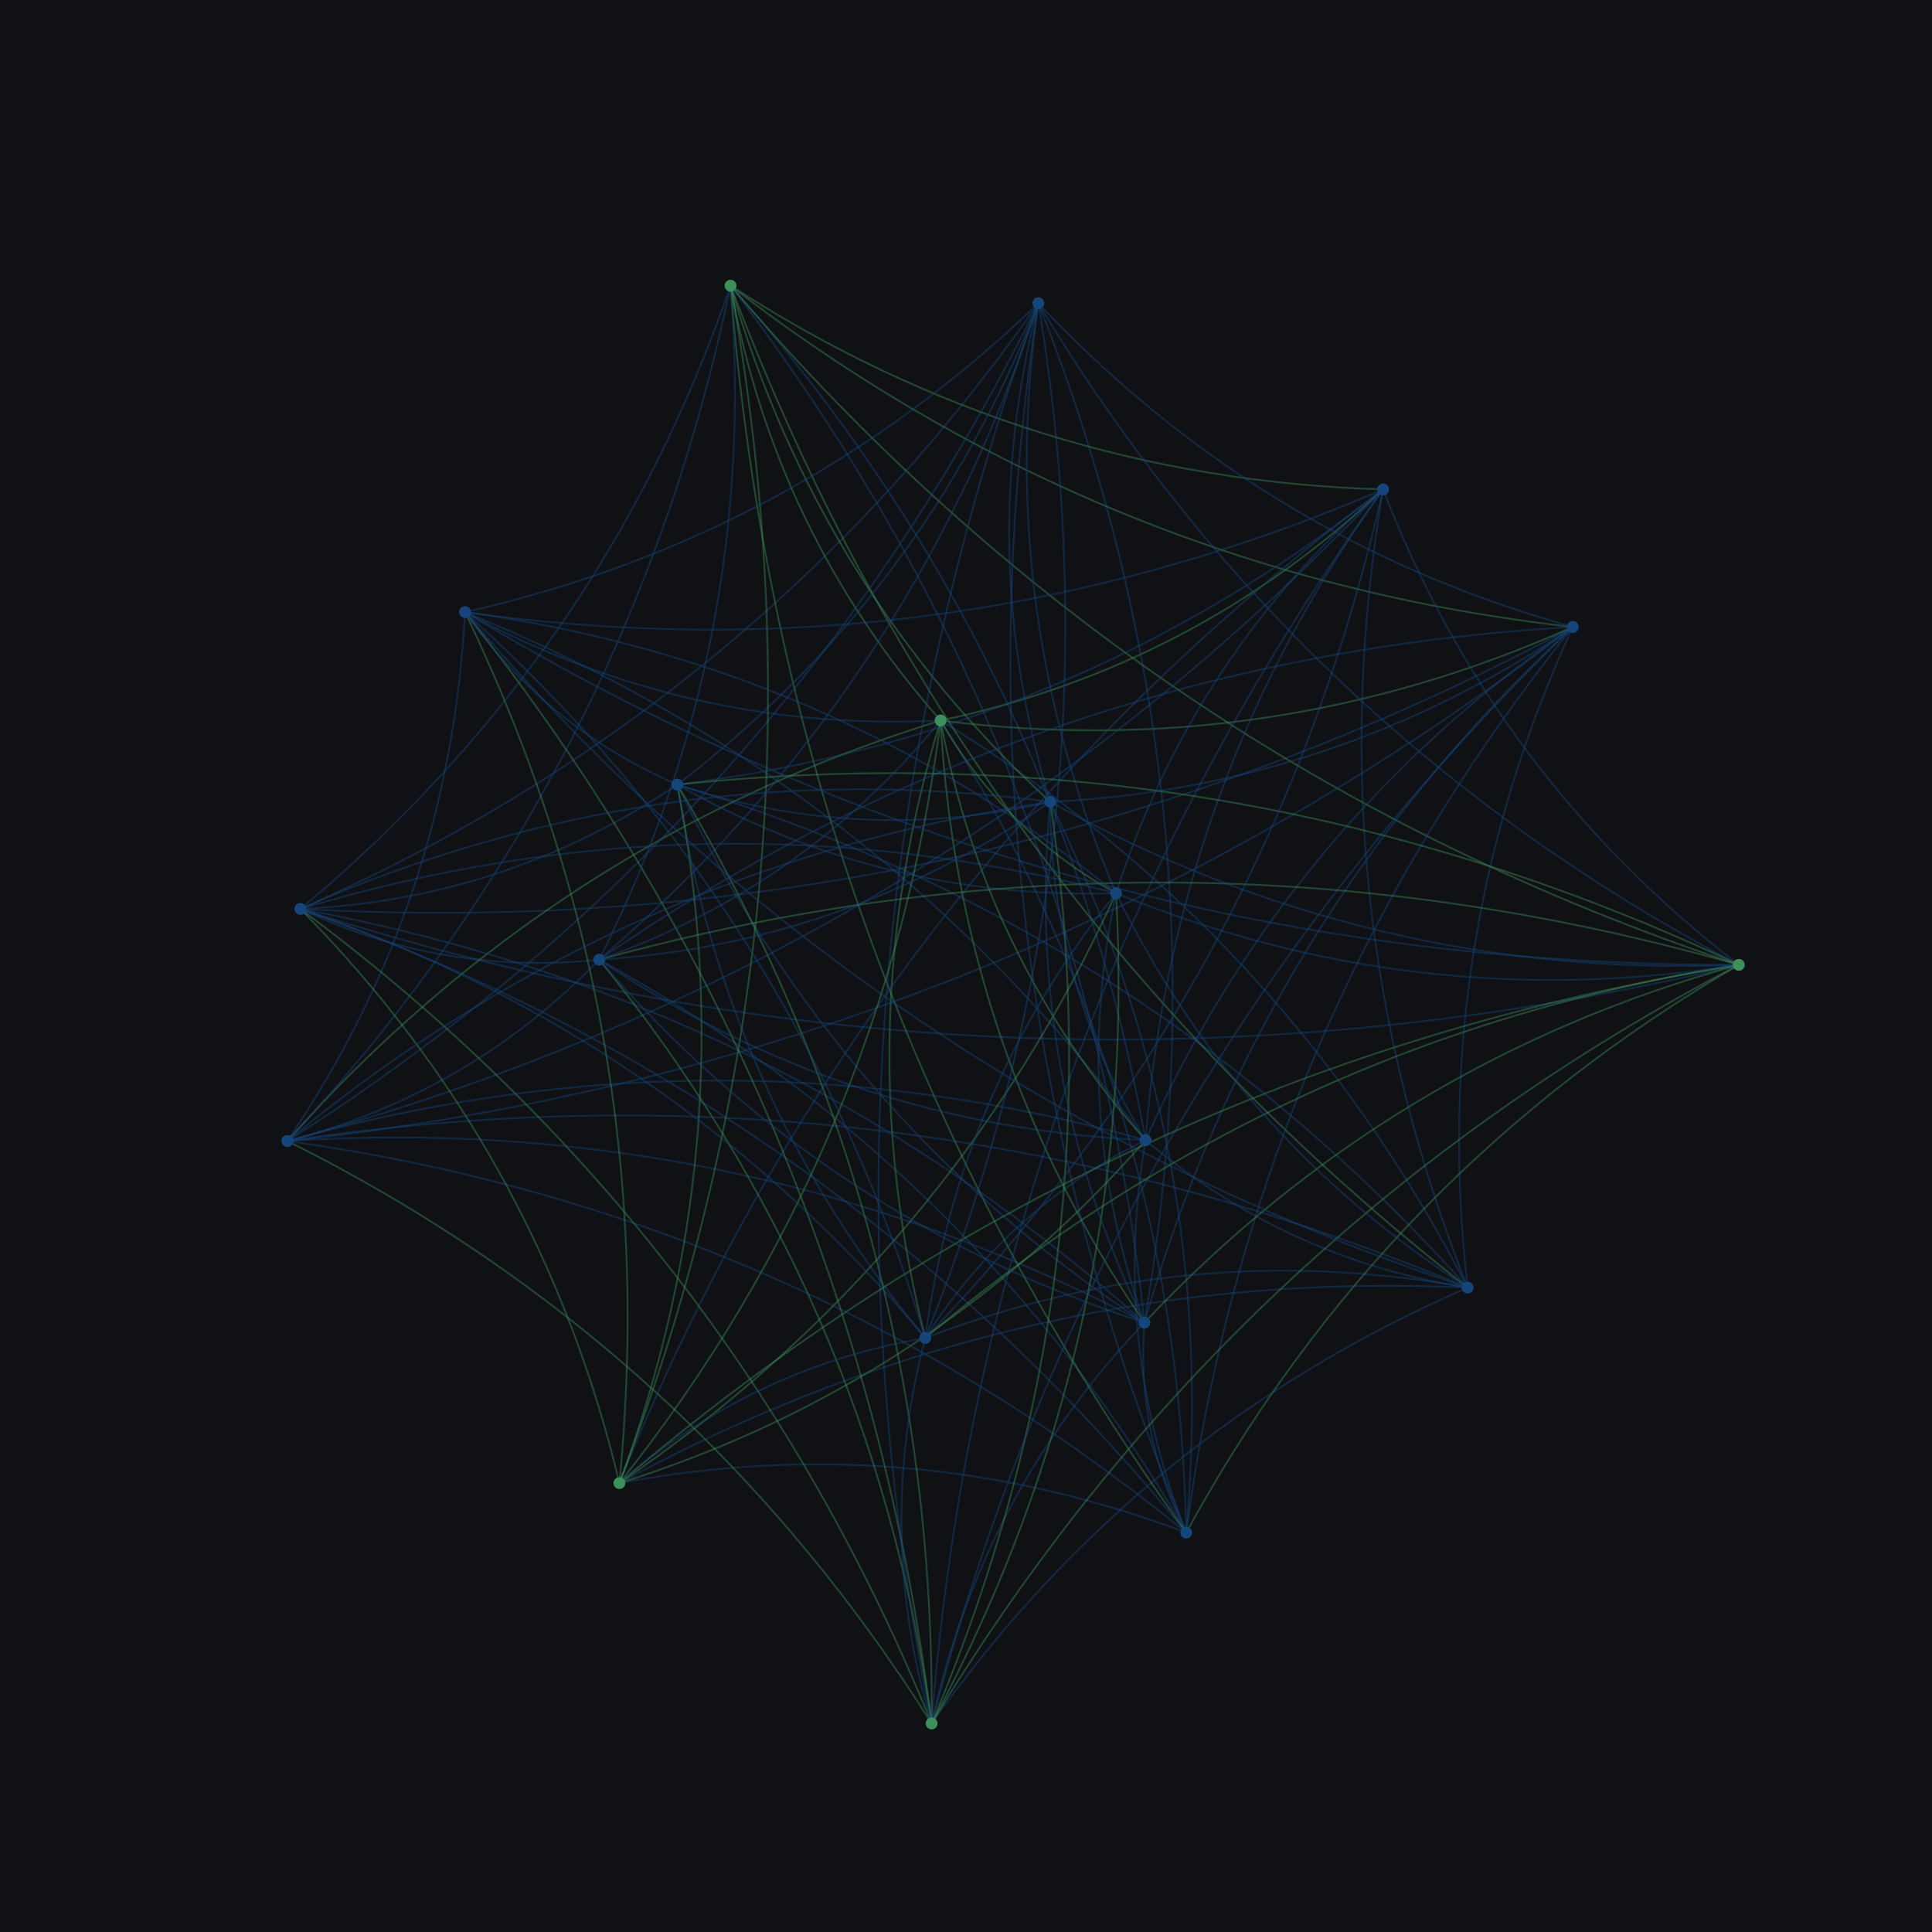
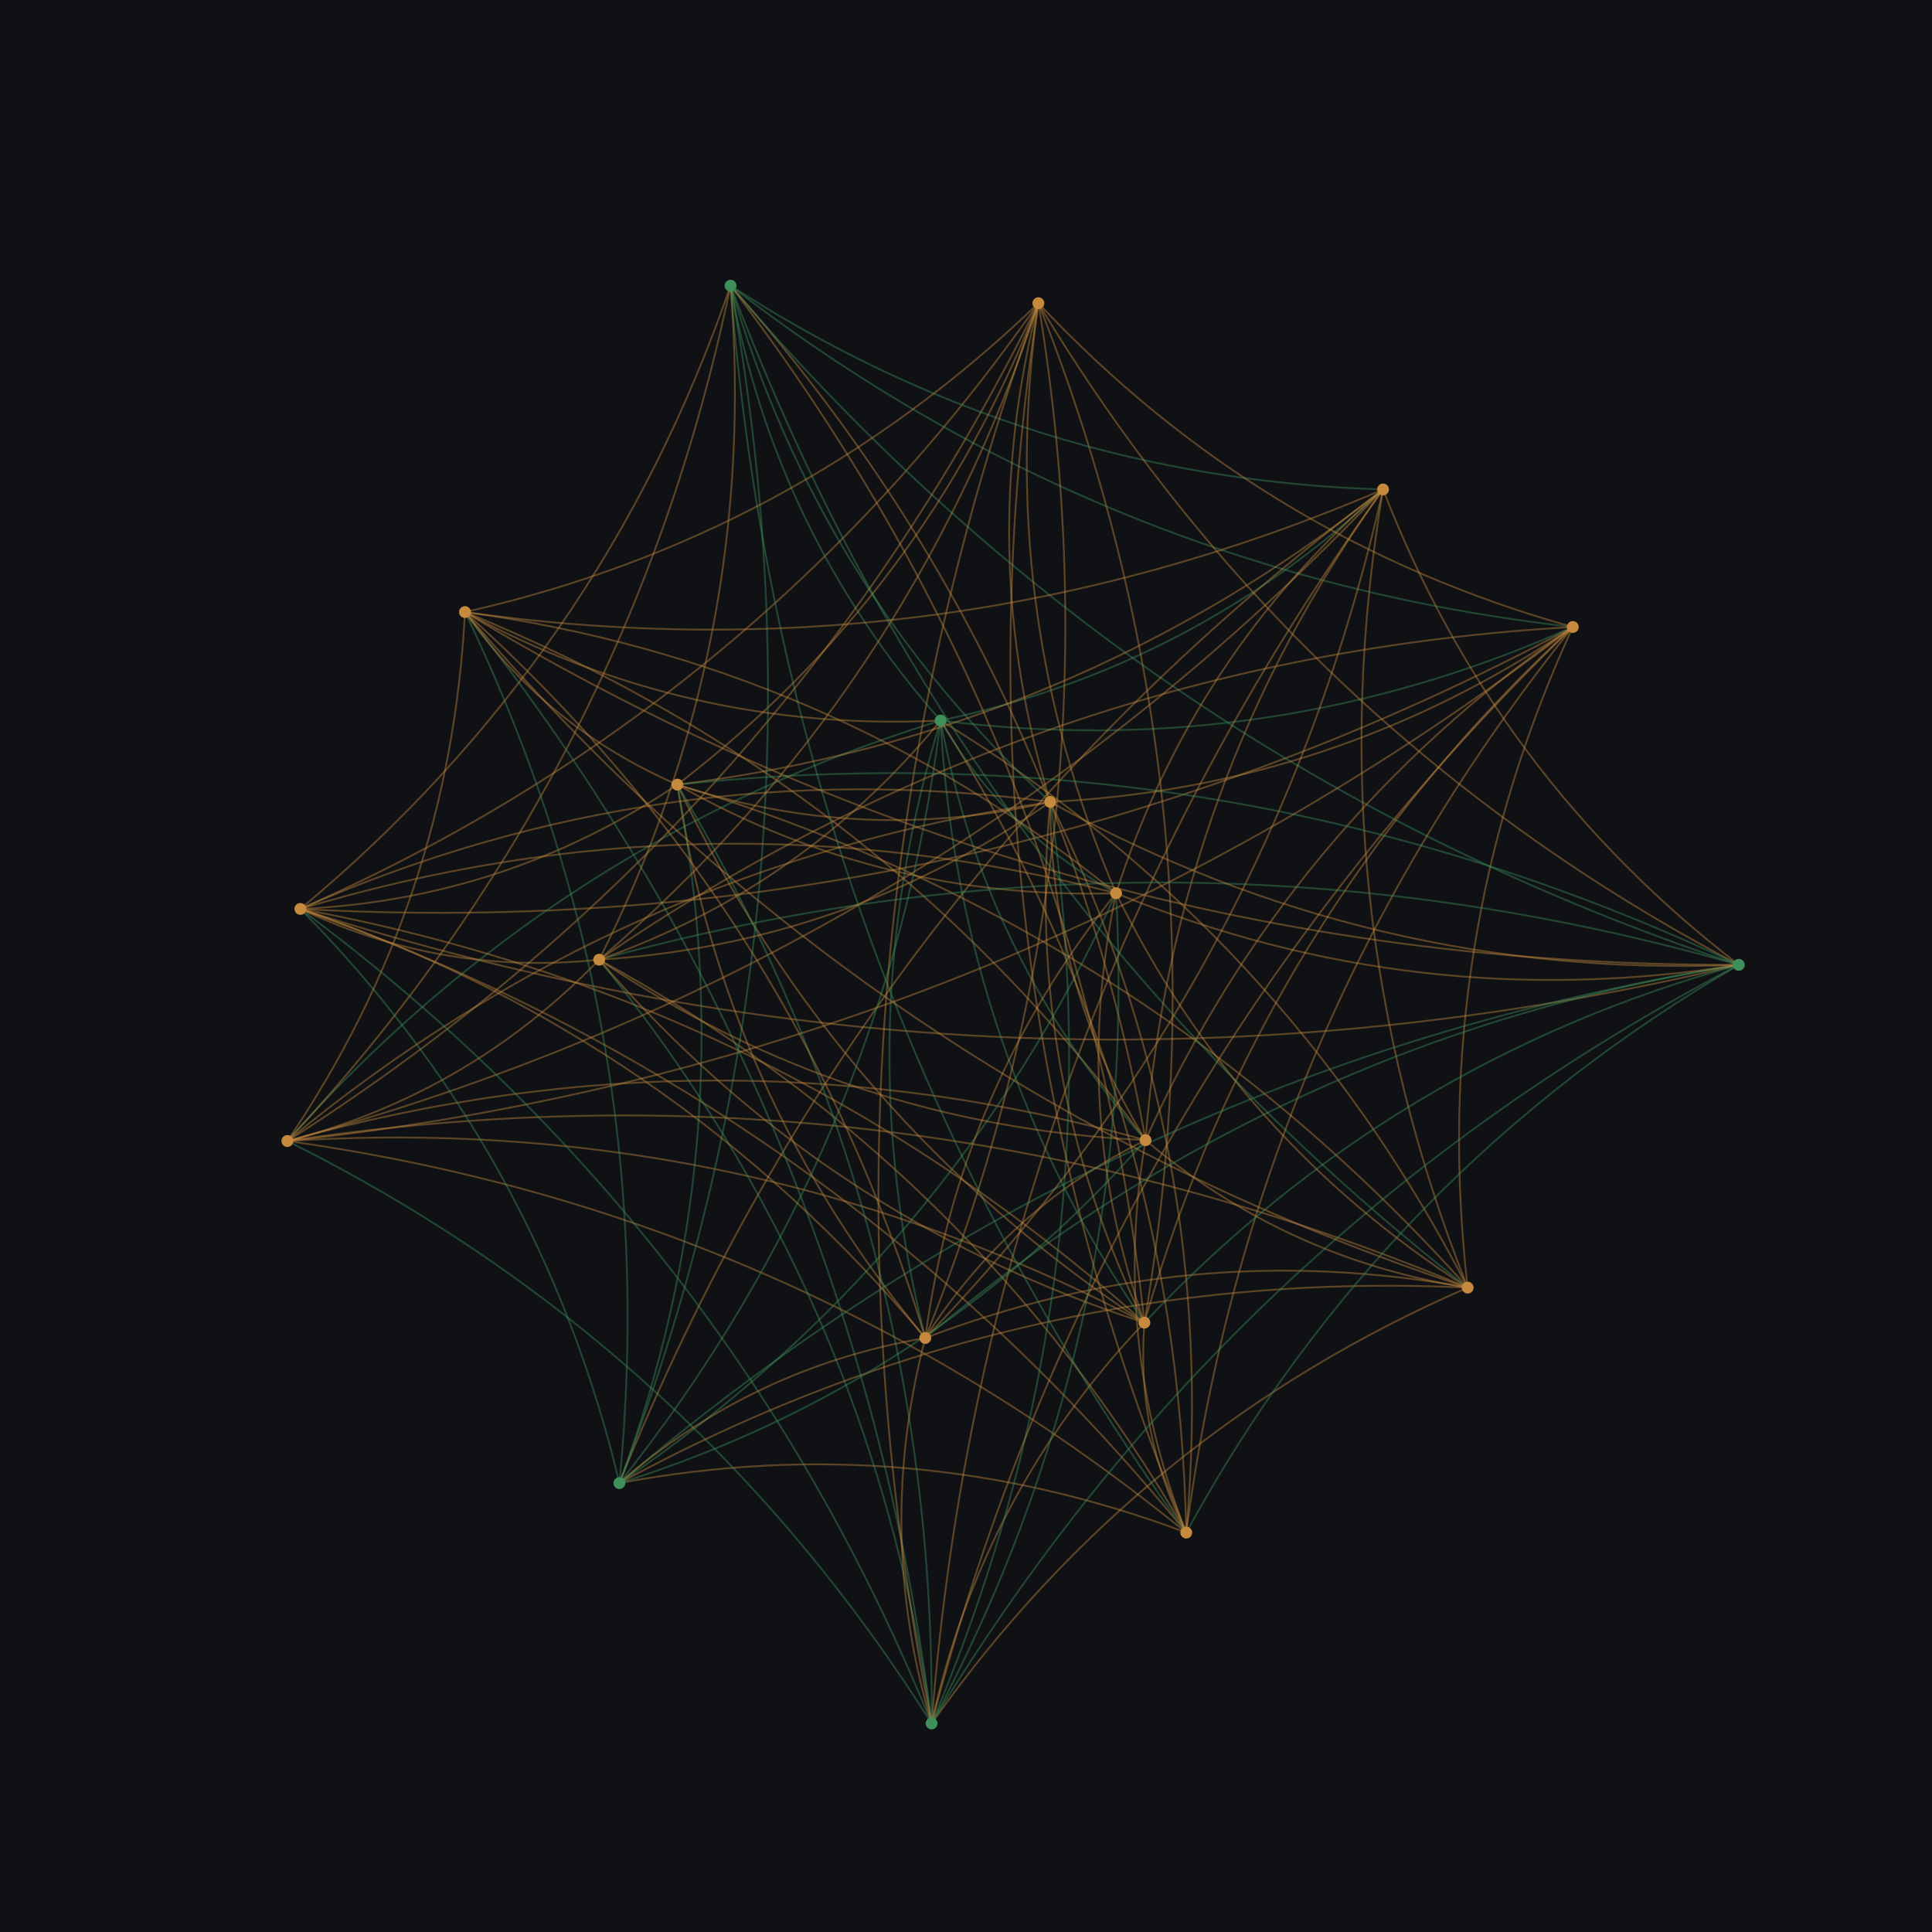
<svg xmlns="http://www.w3.org/2000/svg" width="1500" height="1500" viewBox="0 0 1500 1500">
  <rect width="1500" height="1500" fill="#0f1115" />
-   <path d="M889.4 885.2Q998.4 977.5 1139.5 999.7" fill="none" stroke="#16457c" stroke-width="1.4" opacity="0.42" />
-   <path d="M889.4 885.2Q862.6 1042.0 921.0 1189.9" fill="none" stroke="#16457c" stroke-width="1.4" opacity="0.42" />
-   <path d="M889.4 885.2Q821.2 508.4 567.2 221.8" fill="none" stroke="#16457c" stroke-width="1.4" opacity="0.42" />
-   <path d="M889.4 885.2Q556.1 792.3 223.1 885.9" fill="none" stroke="#16457c" stroke-width="1.4" opacity="0.42" />
-   <path d="M889.4 885.2Q782.4 938.1 718.4 1038.8" fill="none" stroke="#16457c" stroke-width="1.4" opacity="0.42" />
-   <path d="M889.4 885.2Q682.6 606.2 361.0 475.2" fill="none" stroke="#16457c" stroke-width="1.4" opacity="0.42" />
-   <path d="M1139.5 999.7Q996.6 722.3 730.3 559.4" fill="none" stroke="#16457c" stroke-width="1.4" opacity="0.42" />
-   <path d="M1139.5 999.7Q697.2 814.5 223.1 885.9" fill="none" stroke="#16457c" stroke-width="1.4" opacity="0.42" />
-   <path d="M1139.5 999.7Q887.4 718.5 525.9 609.2" fill="none" stroke="#16457c" stroke-width="1.4" opacity="0.42" />
-   <path d="M1139.5 999.7Q884.1 1110.6 723.3 1338.1" fill="none" stroke="#16457c" stroke-width="1.4" opacity="0.42" />
-   <path d="M1139.5 999.7Q788.9 983.4 480.9 1151.5" fill="none" stroke="#16457c" stroke-width="1.4" opacity="0.42" />
-   <path d="M1139.5 999.7Q923.5 960.3 718.4 1038.8" fill="none" stroke="#16457c" stroke-width="1.4" opacity="0.42" />
-   <path d="M921.0 1189.9Q644.9 851.5 233.2 705.7" fill="none" stroke="#16457c" stroke-width="1.4" opacity="0.42" />
-   <path d="M921.0 1189.9Q914.0 848.0 730.3 559.4" fill="none" stroke="#16457c" stroke-width="1.4" opacity="0.42" />
-   <path d="M921.0 1189.9Q614.6 940.2 223.1 885.9" fill="none" stroke="#16457c" stroke-width="1.4" opacity="0.42" />
-   <path d="M921.0 1189.9Q706.3 1109.1 480.9 1151.5" fill="none" stroke="#16457c" stroke-width="1.4" opacity="0.42" />
-   <path d="M921.0 1189.9Q755.4 903.7 465.2 745.1" fill="none" stroke="#16457c" stroke-width="1.4" opacity="0.42" />
-   <path d="M921.0 1189.9Q947.6 891.5 815.4 622.6" fill="none" stroke="#16457c" stroke-width="1.4" opacity="0.42" />
-   <path d="M233.2 705.7Q467.9 510.5 567.2 221.8" fill="none" stroke="#16457c" stroke-width="1.4" opacity="0.42" />
-   <path d="M233.2 705.7Q393.0 698.4 525.9 609.2" fill="none" stroke="#16457c" stroke-width="1.4" opacity="0.42" />
-   <path d="M233.2 705.7Q585.5 550.8 806.2 235.4" fill="none" stroke="#16457c" stroke-width="1.4" opacity="0.42" />
-   <path d="M233.2 705.7Q757.8 734.5 1221.1 486.8" fill="none" stroke="#16457c" stroke-width="1.4" opacity="0.42" />
-   <path d="M233.2 705.7Q785.5 883.8 1350.0 749.1" fill="none" stroke="#16457c" stroke-width="1.4" opacity="0.42" />
-   <path d="M233.2 705.7Q343.7 757.9 465.2 745.1" fill="none" stroke="#16457c" stroke-width="1.4" opacity="0.42" />
+   <path d="M889.4 885.2Q998.4 977.5 1139.5 999.7" fill="none" stroke="#c58a3d" stroke-width="1.4" opacity="0.42" />
+   <path d="M889.4 885.2Q862.6 1042.0 921.0 1189.9" fill="none" stroke="#c58a3d" stroke-width="1.4" opacity="0.42" />
+   <path d="M889.4 885.2Q821.2 508.4 567.2 221.8" fill="none" stroke="#c58a3d" stroke-width="1.4" opacity="0.42" />
+   <path d="M889.4 885.2Q556.1 792.3 223.1 885.9" fill="none" stroke="#c58a3d" stroke-width="1.4" opacity="0.42" />
+   <path d="M889.4 885.2Q782.4 938.1 718.4 1038.8" fill="none" stroke="#c58a3d" stroke-width="1.4" opacity="0.42" />
+   <path d="M889.4 885.2Q682.6 606.2 361.0 475.2" fill="none" stroke="#c58a3d" stroke-width="1.4" opacity="0.42" />
+   <path d="M1139.5 999.7Q996.6 722.3 730.3 559.4" fill="none" stroke="#c58a3d" stroke-width="1.4" opacity="0.42" />
+   <path d="M1139.5 999.7Q697.2 814.5 223.1 885.9" fill="none" stroke="#c58a3d" stroke-width="1.4" opacity="0.42" />
+   <path d="M1139.5 999.7Q887.4 718.5 525.9 609.2" fill="none" stroke="#c58a3d" stroke-width="1.4" opacity="0.42" />
+   <path d="M1139.5 999.7Q884.1 1110.6 723.3 1338.1" fill="none" stroke="#c58a3d" stroke-width="1.4" opacity="0.42" />
+   <path d="M1139.5 999.7Q788.9 983.4 480.9 1151.5" fill="none" stroke="#c58a3d" stroke-width="1.4" opacity="0.42" />
+   <path d="M1139.5 999.7Q923.5 960.3 718.4 1038.8" fill="none" stroke="#c58a3d" stroke-width="1.4" opacity="0.42" />
+   <path d="M921.0 1189.9Q644.9 851.5 233.2 705.7" fill="none" stroke="#c58a3d" stroke-width="1.4" opacity="0.42" />
+   <path d="M921.0 1189.9Q914.0 848.0 730.3 559.4" fill="none" stroke="#c58a3d" stroke-width="1.4" opacity="0.42" />
+   <path d="M921.0 1189.9Q614.6 940.2 223.1 885.9" fill="none" stroke="#c58a3d" stroke-width="1.4" opacity="0.42" />
+   <path d="M921.0 1189.9Q706.3 1109.1 480.9 1151.5" fill="none" stroke="#c58a3d" stroke-width="1.4" opacity="0.42" />
+   <path d="M921.0 1189.9Q755.4 903.7 465.2 745.1" fill="none" stroke="#c58a3d" stroke-width="1.4" opacity="0.42" />
+   <path d="M921.0 1189.9Q947.6 891.5 815.4 622.6" fill="none" stroke="#c58a3d" stroke-width="1.4" opacity="0.42" />
+   <path d="M233.2 705.7Q467.9 510.5 567.2 221.8" fill="none" stroke="#c58a3d" stroke-width="1.4" opacity="0.42" />
+   <path d="M233.2 705.7Q393.0 698.4 525.9 609.2" fill="none" stroke="#c58a3d" stroke-width="1.4" opacity="0.42" />
+   <path d="M233.2 705.7Q585.5 550.8 806.2 235.4" fill="none" stroke="#c58a3d" stroke-width="1.4" opacity="0.42" />
+   <path d="M233.2 705.7Q757.8 734.5 1221.1 486.8" fill="none" stroke="#c58a3d" stroke-width="1.4" opacity="0.42" />
+   <path d="M233.2 705.7Q785.5 883.8 1350.0 749.1" fill="none" stroke="#c58a3d" stroke-width="1.4" opacity="0.42" />
+   <path d="M233.2 705.7Q343.7 757.9 465.2 745.1" fill="none" stroke="#c58a3d" stroke-width="1.4" opacity="0.42" />
  <path d="M730.3 559.4Q764.3 744.6 889.4 885.2" fill="none" stroke="#3f8f5a" stroke-width="1.4" opacity="0.42" />
  <path d="M730.3 559.4Q744.0 815.3 888.5 1026.9" fill="none" stroke="#3f8f5a" stroke-width="1.4" opacity="0.42" />
  <path d="M730.3 559.4Q431.0 651.7 223.1 885.9" fill="none" stroke="#3f8f5a" stroke-width="1.4" opacity="0.42" />
  <path d="M730.3 559.4Q927.2 517.8 1073.8 380.0" fill="none" stroke="#3f8f5a" stroke-width="1.4" opacity="0.42" />
  <path d="M730.3 559.4Q985.9 591.8 1221.1 486.8" fill="none" stroke="#3f8f5a" stroke-width="1.4" opacity="0.42" />
  <path d="M730.3 559.4Q779.7 645.5 866.5 693.5" fill="none" stroke="#3f8f5a" stroke-width="1.4" opacity="0.42" />
  <path d="M730.3 559.4Q657.3 797.5 718.4 1038.8" fill="none" stroke="#3f8f5a" stroke-width="1.4" opacity="0.42" />
-   <path d="M888.5 1026.9Q882.0 1113.0 921.0 1189.9" fill="none" stroke="#16457c" stroke-width="1.4" opacity="0.42" />
-   <path d="M888.5 1026.9Q605.8 774.6 233.2 705.7" fill="none" stroke="#16457c" stroke-width="1.4" opacity="0.42" />
-   <path d="M888.5 1026.9Q840.6 579.4 567.2 221.8" fill="none" stroke="#16457c" stroke-width="1.4" opacity="0.42" />
-   <path d="M888.5 1026.9Q575.5 863.3 223.1 885.9" fill="none" stroke="#16457c" stroke-width="1.4" opacity="0.42" />
-   <path d="M888.5 1026.9Q762.3 1159.4 723.3 1338.1" fill="none" stroke="#16457c" stroke-width="1.4" opacity="0.42" />
-   <path d="M888.5 1026.9Q958.2 619.6 806.2 235.4" fill="none" stroke="#16457c" stroke-width="1.4" opacity="0.42" />
+   <path d="M888.5 1026.9Q882.0 1113.0 921.0 1189.9" fill="none" stroke="#c58a3d" stroke-width="1.4" opacity="0.42" />
+   <path d="M888.5 1026.9Q605.8 774.6 233.2 705.7" fill="none" stroke="#c58a3d" stroke-width="1.4" opacity="0.42" />
+   <path d="M888.5 1026.9Q840.6 579.4 567.2 221.8" fill="none" stroke="#c58a3d" stroke-width="1.4" opacity="0.42" />
+   <path d="M888.5 1026.9Q575.5 863.3 223.1 885.9" fill="none" stroke="#c58a3d" stroke-width="1.4" opacity="0.42" />
+   <path d="M888.5 1026.9Q762.3 1159.4 723.3 1338.1" fill="none" stroke="#c58a3d" stroke-width="1.4" opacity="0.42" />
+   <path d="M888.5 1026.9Q958.2 619.6 806.2 235.4" fill="none" stroke="#c58a3d" stroke-width="1.4" opacity="0.42" />
  <path d="M567.2 221.8Q744.5 690.9 1139.5 999.7" fill="none" stroke="#3f8f5a" stroke-width="1.4" opacity="0.42" />
  <path d="M567.2 221.8Q608.6 755.4 921.0 1189.9" fill="none" stroke="#3f8f5a" stroke-width="1.4" opacity="0.42" />
  <path d="M567.2 221.8Q601.5 413.5 730.3 559.4" fill="none" stroke="#3f8f5a" stroke-width="1.4" opacity="0.42" />
  <path d="M567.2 221.8Q798.4 371.8 1073.8 380.0" fill="none" stroke="#3f8f5a" stroke-width="1.4" opacity="0.42" />
  <path d="M567.2 221.8Q857.1 445.8 1221.1 486.8" fill="none" stroke="#3f8f5a" stroke-width="1.4" opacity="0.42" />
  <path d="M567.2 221.8Q884.8 595.1 1350.0 749.1" fill="none" stroke="#3f8f5a" stroke-width="1.4" opacity="0.42" />
  <path d="M567.2 221.8Q635.2 457.0 815.4 622.6" fill="none" stroke="#3f8f5a" stroke-width="1.4" opacity="0.42" />
-   <path d="M223.1 885.9Q488.1 602.1 567.2 221.8" fill="none" stroke="#16457c" stroke-width="1.4" opacity="0.42" />
-   <path d="M223.1 885.9Q719.3 752.1 1073.8 380.0" fill="none" stroke="#16457c" stroke-width="1.4" opacity="0.42" />
-   <path d="M223.1 885.9Q605.7 642.3 806.2 235.4" fill="none" stroke="#16457c" stroke-width="1.4" opacity="0.42" />
-   <path d="M223.1 885.9Q778.0 826.1 1221.1 486.8" fill="none" stroke="#16457c" stroke-width="1.4" opacity="0.42" />
-   <path d="M223.1 885.9Q363.9 849.4 465.2 745.1" fill="none" stroke="#16457c" stroke-width="1.4" opacity="0.42" />
-   <path d="M223.1 885.9Q349.5 699.9 361.0 475.2" fill="none" stroke="#16457c" stroke-width="1.4" opacity="0.42" />
-   <path d="M1073.8 380.0Q910.9 606.8 889.4 885.2" fill="none" stroke="#16457c" stroke-width="1.4" opacity="0.42" />
-   <path d="M1073.8 380.0Q1019.9 699.0 1139.5 999.7" fill="none" stroke="#16457c" stroke-width="1.4" opacity="0.42" />
-   <path d="M1073.8 380.0Q764.4 810.0 723.3 1338.1" fill="none" stroke="#16457c" stroke-width="1.4" opacity="0.42" />
-   <path d="M1073.8 380.0Q669.3 682.7 480.9 1151.5" fill="none" stroke="#16457c" stroke-width="1.4" opacity="0.42" />
-   <path d="M1073.8 380.0Q1160.2 603.2 1350.0 749.1" fill="none" stroke="#16457c" stroke-width="1.4" opacity="0.42" />
-   <path d="M1073.8 380.0Q926.3 507.7 866.5 693.5" fill="none" stroke="#16457c" stroke-width="1.4" opacity="0.42" />
-   <path d="M525.9 609.2Q648.7 868.8 888.5 1026.9" fill="none" stroke="#16457c" stroke-width="1.4" opacity="0.42" />
-   <path d="M525.9 609.2Q831.9 571.3 1073.8 380.0" fill="none" stroke="#16457c" stroke-width="1.4" opacity="0.42" />
-   <path d="M525.9 609.2Q718.4 461.5 806.2 235.4" fill="none" stroke="#16457c" stroke-width="1.4" opacity="0.42" />
-   <path d="M525.9 609.2Q684.4 699.0 866.5 693.5" fill="none" stroke="#16457c" stroke-width="1.4" opacity="0.42" />
-   <path d="M525.9 609.2Q562.0 850.9 718.4 1038.8" fill="none" stroke="#16457c" stroke-width="1.4" opacity="0.42" />
-   <path d="M525.9 609.2Q668.8 656.4 815.4 622.6" fill="none" stroke="#16457c" stroke-width="1.4" opacity="0.42" />
+   <path d="M223.1 885.9Q488.1 602.1 567.2 221.8" fill="none" stroke="#c58a3d" stroke-width="1.4" opacity="0.42" />
+   <path d="M223.1 885.9Q719.3 752.1 1073.8 380.0" fill="none" stroke="#c58a3d" stroke-width="1.4" opacity="0.42" />
+   <path d="M223.1 885.9Q605.7 642.3 806.2 235.4" fill="none" stroke="#c58a3d" stroke-width="1.4" opacity="0.42" />
+   <path d="M223.1 885.9Q778.0 826.1 1221.1 486.8" fill="none" stroke="#c58a3d" stroke-width="1.4" opacity="0.42" />
+   <path d="M223.1 885.9Q363.9 849.4 465.2 745.1" fill="none" stroke="#c58a3d" stroke-width="1.4" opacity="0.42" />
+   <path d="M223.1 885.9Q349.5 699.9 361.0 475.2" fill="none" stroke="#c58a3d" stroke-width="1.4" opacity="0.42" />
+   <path d="M1073.8 380.0Q910.9 606.8 889.4 885.2" fill="none" stroke="#c58a3d" stroke-width="1.4" opacity="0.42" />
+   <path d="M1073.8 380.0Q1019.9 699.0 1139.5 999.7" fill="none" stroke="#c58a3d" stroke-width="1.4" opacity="0.42" />
+   <path d="M1073.8 380.0Q764.4 810.0 723.3 1338.1" fill="none" stroke="#c58a3d" stroke-width="1.4" opacity="0.42" />
+   <path d="M1073.8 380.0Q669.3 682.7 480.9 1151.5" fill="none" stroke="#c58a3d" stroke-width="1.4" opacity="0.42" />
+   <path d="M1073.8 380.0Q1160.2 603.2 1350.0 749.1" fill="none" stroke="#c58a3d" stroke-width="1.4" opacity="0.42" />
+   <path d="M1073.8 380.0Q926.3 507.7 866.5 693.5" fill="none" stroke="#c58a3d" stroke-width="1.4" opacity="0.42" />
+   <path d="M525.9 609.2Q648.7 868.8 888.5 1026.9" fill="none" stroke="#c58a3d" stroke-width="1.4" opacity="0.42" />
+   <path d="M525.9 609.2Q831.9 571.3 1073.8 380.0" fill="none" stroke="#c58a3d" stroke-width="1.4" opacity="0.42" />
+   <path d="M525.9 609.2Q718.4 461.5 806.2 235.4" fill="none" stroke="#c58a3d" stroke-width="1.4" opacity="0.42" />
+   <path d="M525.9 609.2Q684.4 699.0 866.5 693.5" fill="none" stroke="#c58a3d" stroke-width="1.4" opacity="0.42" />
+   <path d="M525.9 609.2Q562.0 850.9 718.4 1038.8" fill="none" stroke="#c58a3d" stroke-width="1.4" opacity="0.42" />
+   <path d="M525.9 609.2Q668.8 656.4 815.4 622.6" fill="none" stroke="#c58a3d" stroke-width="1.4" opacity="0.42" />
  <path d="M723.3 1338.1Q566.8 953.3 233.2 705.7" fill="none" stroke="#3f8f5a" stroke-width="1.4" opacity="0.42" />
  <path d="M723.3 1338.1Q536.5 1042.0 223.1 885.9" fill="none" stroke="#3f8f5a" stroke-width="1.4" opacity="0.42" />
  <path d="M723.3 1338.1Q726.7 946.0 525.9 609.2" fill="none" stroke="#3f8f5a" stroke-width="1.4" opacity="0.42" />
  <path d="M723.3 1338.1Q677.3 1005.5 465.2 745.1" fill="none" stroke="#3f8f5a" stroke-width="1.4" opacity="0.42" />
  <path d="M723.3 1338.1Q885.2 1035.9 866.5 693.5" fill="none" stroke="#3f8f5a" stroke-width="1.4" opacity="0.42" />
  <path d="M723.3 1338.1Q663.0 855.9 361.0 475.2" fill="none" stroke="#3f8f5a" stroke-width="1.4" opacity="0.42" />
  <path d="M723.3 1338.1Q869.5 993.3 815.4 622.6" fill="none" stroke="#3f8f5a" stroke-width="1.4" opacity="0.42" />
-   <path d="M806.2 235.4Q730.0 728.7 921.0 1189.9" fill="none" stroke="#16457c" stroke-width="1.4" opacity="0.42" />
-   <path d="M806.2 235.4Q610.4 775.1 723.3 1338.1" fill="none" stroke="#16457c" stroke-width="1.4" opacity="0.42" />
-   <path d="M806.2 235.4Q978.5 419.1 1221.1 486.8" fill="none" stroke="#16457c" stroke-width="1.4" opacity="0.42" />
-   <path d="M806.2 235.4Q1006.2 568.4 1350.0 749.1" fill="none" stroke="#16457c" stroke-width="1.4" opacity="0.42" />
-   <path d="M806.2 235.4Q772.2 472.9 866.5 693.5" fill="none" stroke="#16457c" stroke-width="1.4" opacity="0.42" />
-   <path d="M806.2 235.4Q756.6 430.3 815.4 622.6" fill="none" stroke="#16457c" stroke-width="1.4" opacity="0.42" />
+   <path d="M806.2 235.4Q730.0 728.7 921.0 1189.9" fill="none" stroke="#c58a3d" stroke-width="1.4" opacity="0.42" />
+   <path d="M806.2 235.4Q610.4 775.1 723.3 1338.1" fill="none" stroke="#c58a3d" stroke-width="1.4" opacity="0.42" />
+   <path d="M806.2 235.4Q978.5 419.1 1221.1 486.8" fill="none" stroke="#c58a3d" stroke-width="1.4" opacity="0.42" />
+   <path d="M806.2 235.4Q1006.2 568.4 1350.0 749.1" fill="none" stroke="#c58a3d" stroke-width="1.4" opacity="0.42" />
+   <path d="M806.2 235.4Q772.2 472.9 866.5 693.5" fill="none" stroke="#c58a3d" stroke-width="1.4" opacity="0.42" />
+   <path d="M806.2 235.4Q756.6 430.3 815.4 622.6" fill="none" stroke="#c58a3d" stroke-width="1.4" opacity="0.42" />
  <path d="M480.9 1151.5Q722.4 1075.6 889.4 885.2" fill="none" stroke="#3f8f5a" stroke-width="1.4" opacity="0.42" />
  <path d="M480.9 1151.5Q419.4 893.9 233.2 705.7" fill="none" stroke="#3f8f5a" stroke-width="1.4" opacity="0.42" />
  <path d="M480.9 1151.5Q688.5 890.4 730.3 559.4" fill="none" stroke="#3f8f5a" stroke-width="1.4" opacity="0.42" />
  <path d="M480.9 1151.5Q654.2 698.8 567.2 221.8" fill="none" stroke="#3f8f5a" stroke-width="1.4" opacity="0.42" />
  <path d="M480.9 1151.5Q579.3 886.7 525.9 609.2" fill="none" stroke="#3f8f5a" stroke-width="1.4" opacity="0.42" />
  <path d="M480.9 1151.5Q737.8 976.5 866.5 693.5" fill="none" stroke="#3f8f5a" stroke-width="1.4" opacity="0.42" />
  <path d="M480.9 1151.5Q515.6 796.6 361.0 475.2" fill="none" stroke="#3f8f5a" stroke-width="1.4" opacity="0.42" />
-   <path d="M1221.1 486.8Q999.5 639.5 889.4 885.2" fill="none" stroke="#16457c" stroke-width="1.4" opacity="0.42" />
-   <path d="M1221.1 486.8Q1108.5 731.8 1139.5 999.7" fill="none" stroke="#16457c" stroke-width="1.4" opacity="0.42" />
-   <path d="M1221.1 486.8Q972.6 796.3 921.0 1189.9" fill="none" stroke="#16457c" stroke-width="1.4" opacity="0.42" />
-   <path d="M1221.1 486.8Q979.2 710.3 888.5 1026.9" fill="none" stroke="#16457c" stroke-width="1.4" opacity="0.42" />
-   <path d="M1221.1 486.8Q853.0 842.7 723.3 1338.1" fill="none" stroke="#16457c" stroke-width="1.4" opacity="0.42" />
-   <path d="M1221.1 486.8Q807.0 510.1 465.2 745.1" fill="none" stroke="#16457c" stroke-width="1.4" opacity="0.42" />
+   <path d="M1221.1 486.8Q999.5 639.5 889.4 885.2" fill="none" stroke="#c58a3d" stroke-width="1.4" opacity="0.42" />
+   <path d="M1221.1 486.8Q1108.5 731.8 1139.5 999.7" fill="none" stroke="#c58a3d" stroke-width="1.4" opacity="0.42" />
+   <path d="M1221.1 486.8Q972.6 796.3 921.0 1189.9" fill="none" stroke="#c58a3d" stroke-width="1.4" opacity="0.42" />
+   <path d="M1221.1 486.8Q979.2 710.3 888.5 1026.9" fill="none" stroke="#c58a3d" stroke-width="1.4" opacity="0.42" />
+   <path d="M1221.1 486.8Q853.0 842.7 723.3 1338.1" fill="none" stroke="#c58a3d" stroke-width="1.4" opacity="0.42" />
+   <path d="M1221.1 486.8Q807.0 510.1 465.2 745.1" fill="none" stroke="#c58a3d" stroke-width="1.4" opacity="0.42" />
  <path d="M1350.0 749.1Q1073.8 909.5 921.0 1189.9" fill="none" stroke="#3f8f5a" stroke-width="1.4" opacity="0.42" />
  <path d="M1350.0 749.1Q1080.3 823.4 888.5 1026.9" fill="none" stroke="#3f8f5a" stroke-width="1.4" opacity="0.42" />
  <path d="M1350.0 749.1Q957.5 563.8 525.9 609.2" fill="none" stroke="#3f8f5a" stroke-width="1.4" opacity="0.42" />
  <path d="M1350.0 749.1Q954.2 955.9 723.3 1338.1" fill="none" stroke="#3f8f5a" stroke-width="1.4" opacity="0.42" />
  <path d="M1350.0 749.1Q859.1 828.7 480.9 1151.5" fill="none" stroke="#3f8f5a" stroke-width="1.4" opacity="0.42" />
  <path d="M1350.0 749.1Q908.2 623.3 465.2 745.1" fill="none" stroke="#3f8f5a" stroke-width="1.4" opacity="0.42" />
  <path d="M1350.0 749.1Q993.7 805.6 718.4 1038.8" fill="none" stroke="#3f8f5a" stroke-width="1.4" opacity="0.42" />
-   <path d="M465.2 745.1Q657.7 874.5 889.4 885.2" fill="none" stroke="#16457c" stroke-width="1.4" opacity="0.42" />
-   <path d="M465.2 745.1Q623.8 689.4 730.3 559.4" fill="none" stroke="#16457c" stroke-width="1.4" opacity="0.42" />
-   <path d="M465.2 745.1Q637.4 945.3 888.5 1026.9" fill="none" stroke="#16457c" stroke-width="1.4" opacity="0.42" />
-   <path d="M465.2 745.1Q589.5 497.8 567.2 221.8" fill="none" stroke="#16457c" stroke-width="1.4" opacity="0.42" />
-   <path d="M465.2 745.1Q707.1 538.0 806.2 235.4" fill="none" stroke="#16457c" stroke-width="1.4" opacity="0.42" />
-   <path d="M465.2 745.1Q657.5 732.9 815.4 622.6" fill="none" stroke="#16457c" stroke-width="1.4" opacity="0.42" />
-   <path d="M866.5 693.5Q960.2 884.8 1139.5 999.7" fill="none" stroke="#16457c" stroke-width="1.4" opacity="0.42" />
-   <path d="M866.5 693.5Q548.1 610.9 233.2 705.7" fill="none" stroke="#16457c" stroke-width="1.4" opacity="0.42" />
-   <path d="M866.5 693.5Q830.8 863.3 888.5 1026.9" fill="none" stroke="#16457c" stroke-width="1.4" opacity="0.42" />
-   <path d="M866.5 693.5Q1100.5 789.0 1350.0 749.1" fill="none" stroke="#16457c" stroke-width="1.4" opacity="0.42" />
-   <path d="M866.5 693.5Q744.1 845.4 718.4 1038.8" fill="none" stroke="#16457c" stroke-width="1.4" opacity="0.42" />
-   <path d="M866.5 693.5Q644.3 513.6 361.0 475.2" fill="none" stroke="#16457c" stroke-width="1.4" opacity="0.42" />
-   <path d="M718.4 1038.8Q522.4 804.3 233.2 705.7" fill="none" stroke="#16457c" stroke-width="1.4" opacity="0.42" />
-   <path d="M718.4 1038.8Q988.4 759.1 1073.8 380.0" fill="none" stroke="#16457c" stroke-width="1.4" opacity="0.42" />
-   <path d="M718.4 1038.8Q679.0 1189.1 723.3 1338.1" fill="none" stroke="#16457c" stroke-width="1.4" opacity="0.42" />
-   <path d="M718.4 1038.8Q874.8 649.4 806.2 235.4" fill="none" stroke="#16457c" stroke-width="1.4" opacity="0.42" />
-   <path d="M718.4 1038.8Q583.9 1061.9 480.9 1151.5" fill="none" stroke="#16457c" stroke-width="1.4" opacity="0.42" />
-   <path d="M718.4 1038.8Q618.6 707.0 361.0 475.2" fill="none" stroke="#16457c" stroke-width="1.4" opacity="0.42" />
-   <path d="M361.0 475.2Q676.8 846.5 1139.5 999.7" fill="none" stroke="#16457c" stroke-width="1.4" opacity="0.42" />
-   <path d="M361.0 475.2Q533.9 569.0 730.3 559.4" fill="none" stroke="#16457c" stroke-width="1.4" opacity="0.42" />
-   <path d="M361.0 475.2Q730.7 527.4 1073.8 380.0" fill="none" stroke="#16457c" stroke-width="1.4" opacity="0.42" />
-   <path d="M361.0 475.2Q424.7 565.3 525.9 609.2" fill="none" stroke="#16457c" stroke-width="1.4" opacity="0.42" />
-   <path d="M361.0 475.2Q617.2 417.6 806.2 235.4" fill="none" stroke="#16457c" stroke-width="1.4" opacity="0.42" />
-   <path d="M361.0 475.2Q817.1 750.6 1350.0 749.1" fill="none" stroke="#16457c" stroke-width="1.4" opacity="0.42" />
-   <path d="M815.4 622.6Q815.6 764.3 889.4 885.2" fill="none" stroke="#16457c" stroke-width="1.4" opacity="0.42" />
-   <path d="M815.4 622.6Q512.7 582.7 233.2 705.7" fill="none" stroke="#16457c" stroke-width="1.4" opacity="0.42" />
-   <path d="M815.4 622.6Q795.3 835.0 888.5 1026.9" fill="none" stroke="#16457c" stroke-width="1.4" opacity="0.42" />
-   <path d="M815.4 622.6Q482.4 671.4 223.1 885.9" fill="none" stroke="#16457c" stroke-width="1.4" opacity="0.42" />
-   <path d="M815.4 622.6Q1037.3 611.5 1221.1 486.8" fill="none" stroke="#16457c" stroke-width="1.4" opacity="0.42" />
-   <path d="M815.4 622.6Q1065.0 760.7 1350.0 749.1" fill="none" stroke="#16457c" stroke-width="1.4" opacity="0.42" />
-   <circle cx="889.4" cy="885.2" r="4.6" fill="#16457c" />
-   <circle cx="1139.5" cy="999.7" r="4.6" fill="#16457c" />
-   <circle cx="921.0" cy="1189.9" r="4.6" fill="#16457c" />
-   <circle cx="233.2" cy="705.7" r="4.6" fill="#16457c" />
+   <path d="M465.2 745.1Q657.7 874.5 889.4 885.2" fill="none" stroke="#c58a3d" stroke-width="1.4" opacity="0.42" />
+   <path d="M465.2 745.1Q623.8 689.4 730.3 559.4" fill="none" stroke="#c58a3d" stroke-width="1.4" opacity="0.42" />
+   <path d="M465.2 745.1Q637.4 945.3 888.5 1026.9" fill="none" stroke="#c58a3d" stroke-width="1.4" opacity="0.42" />
+   <path d="M465.2 745.1Q589.5 497.8 567.2 221.8" fill="none" stroke="#c58a3d" stroke-width="1.4" opacity="0.42" />
+   <path d="M465.2 745.1Q707.1 538.0 806.2 235.4" fill="none" stroke="#c58a3d" stroke-width="1.4" opacity="0.42" />
+   <path d="M465.2 745.1Q657.5 732.9 815.4 622.6" fill="none" stroke="#c58a3d" stroke-width="1.4" opacity="0.42" />
+   <path d="M866.5 693.5Q960.2 884.8 1139.5 999.7" fill="none" stroke="#c58a3d" stroke-width="1.4" opacity="0.42" />
+   <path d="M866.5 693.5Q548.1 610.9 233.2 705.7" fill="none" stroke="#c58a3d" stroke-width="1.4" opacity="0.42" />
+   <path d="M866.5 693.5Q830.8 863.3 888.5 1026.9" fill="none" stroke="#c58a3d" stroke-width="1.4" opacity="0.42" />
+   <path d="M866.5 693.5Q1100.5 789.0 1350.0 749.1" fill="none" stroke="#c58a3d" stroke-width="1.4" opacity="0.42" />
+   <path d="M866.5 693.5Q744.1 845.4 718.4 1038.8" fill="none" stroke="#c58a3d" stroke-width="1.4" opacity="0.42" />
+   <path d="M866.5 693.5Q644.3 513.6 361.0 475.2" fill="none" stroke="#c58a3d" stroke-width="1.4" opacity="0.42" />
+   <path d="M718.4 1038.8Q522.4 804.3 233.2 705.7" fill="none" stroke="#c58a3d" stroke-width="1.4" opacity="0.42" />
+   <path d="M718.4 1038.8Q988.4 759.1 1073.8 380.0" fill="none" stroke="#c58a3d" stroke-width="1.4" opacity="0.42" />
+   <path d="M718.4 1038.8Q679.0 1189.1 723.3 1338.1" fill="none" stroke="#c58a3d" stroke-width="1.4" opacity="0.42" />
+   <path d="M718.4 1038.8Q874.8 649.4 806.2 235.4" fill="none" stroke="#c58a3d" stroke-width="1.4" opacity="0.42" />
+   <path d="M718.4 1038.8Q583.9 1061.9 480.9 1151.5" fill="none" stroke="#c58a3d" stroke-width="1.4" opacity="0.42" />
+   <path d="M718.4 1038.8Q618.6 707.0 361.0 475.2" fill="none" stroke="#c58a3d" stroke-width="1.4" opacity="0.42" />
+   <path d="M361.0 475.2Q676.8 846.5 1139.5 999.7" fill="none" stroke="#c58a3d" stroke-width="1.4" opacity="0.42" />
+   <path d="M361.0 475.2Q533.9 569.0 730.3 559.4" fill="none" stroke="#c58a3d" stroke-width="1.4" opacity="0.42" />
+   <path d="M361.0 475.2Q730.7 527.4 1073.8 380.0" fill="none" stroke="#c58a3d" stroke-width="1.4" opacity="0.42" />
+   <path d="M361.0 475.2Q424.7 565.3 525.9 609.2" fill="none" stroke="#c58a3d" stroke-width="1.4" opacity="0.42" />
+   <path d="M361.0 475.2Q617.2 417.6 806.2 235.4" fill="none" stroke="#c58a3d" stroke-width="1.4" opacity="0.42" />
+   <path d="M361.0 475.2Q817.1 750.6 1350.0 749.1" fill="none" stroke="#c58a3d" stroke-width="1.4" opacity="0.42" />
+   <path d="M815.4 622.6Q815.6 764.3 889.4 885.2" fill="none" stroke="#c58a3d" stroke-width="1.4" opacity="0.42" />
+   <path d="M815.4 622.6Q512.7 582.7 233.2 705.7" fill="none" stroke="#c58a3d" stroke-width="1.4" opacity="0.42" />
+   <path d="M815.4 622.6Q795.3 835.0 888.5 1026.9" fill="none" stroke="#c58a3d" stroke-width="1.4" opacity="0.42" />
+   <path d="M815.4 622.6Q482.4 671.4 223.1 885.9" fill="none" stroke="#c58a3d" stroke-width="1.4" opacity="0.42" />
+   <path d="M815.4 622.6Q1037.3 611.5 1221.1 486.8" fill="none" stroke="#c58a3d" stroke-width="1.4" opacity="0.42" />
+   <path d="M815.4 622.6Q1065.0 760.7 1350.0 749.1" fill="none" stroke="#c58a3d" stroke-width="1.4" opacity="0.42" />
+   <circle cx="889.4" cy="885.2" r="4.6" fill="#c58a3d" />
+   <circle cx="1139.5" cy="999.7" r="4.6" fill="#c58a3d" />
+   <circle cx="921.0" cy="1189.9" r="4.6" fill="#c58a3d" />
+   <circle cx="233.2" cy="705.7" r="4.6" fill="#c58a3d" />
  <circle cx="730.3" cy="559.4" r="4.6" fill="#3f8f5a" />
-   <circle cx="888.5" cy="1026.9" r="4.6" fill="#16457c" />
+   <circle cx="888.5" cy="1026.9" r="4.6" fill="#c58a3d" />
  <circle cx="567.2" cy="221.8" r="4.6" fill="#3f8f5a" />
-   <circle cx="223.1" cy="885.9" r="4.6" fill="#16457c" />
-   <circle cx="1073.8" cy="380.0" r="4.6" fill="#16457c" />
-   <circle cx="525.9" cy="609.2" r="4.6" fill="#16457c" />
+   <circle cx="223.1" cy="885.9" r="4.6" fill="#c58a3d" />
+   <circle cx="1073.8" cy="380.0" r="4.6" fill="#c58a3d" />
+   <circle cx="525.9" cy="609.2" r="4.6" fill="#c58a3d" />
  <circle cx="723.3" cy="1338.1" r="4.6" fill="#3f8f5a" />
-   <circle cx="806.2" cy="235.4" r="4.6" fill="#16457c" />
+   <circle cx="806.2" cy="235.4" r="4.6" fill="#c58a3d" />
  <circle cx="480.9" cy="1151.5" r="4.6" fill="#3f8f5a" />
-   <circle cx="1221.1" cy="486.8" r="4.6" fill="#16457c" />
+   <circle cx="1221.1" cy="486.8" r="4.6" fill="#c58a3d" />
  <circle cx="1350.0" cy="749.1" r="4.6" fill="#3f8f5a" />
-   <circle cx="465.2" cy="745.1" r="4.6" fill="#16457c" />
-   <circle cx="866.5" cy="693.5" r="4.6" fill="#16457c" />
-   <circle cx="718.4" cy="1038.8" r="4.6" fill="#16457c" />
-   <circle cx="361.0" cy="475.2" r="4.6" fill="#16457c" />
-   <circle cx="815.4" cy="622.6" r="4.6" fill="#16457c" />
+   <circle cx="465.2" cy="745.1" r="4.6" fill="#c58a3d" />
+   <circle cx="866.5" cy="693.5" r="4.6" fill="#c58a3d" />
+   <circle cx="718.4" cy="1038.8" r="4.6" fill="#c58a3d" />
+   <circle cx="361.0" cy="475.2" r="4.6" fill="#c58a3d" />
+   <circle cx="815.4" cy="622.6" r="4.6" fill="#c58a3d" />
</svg>
